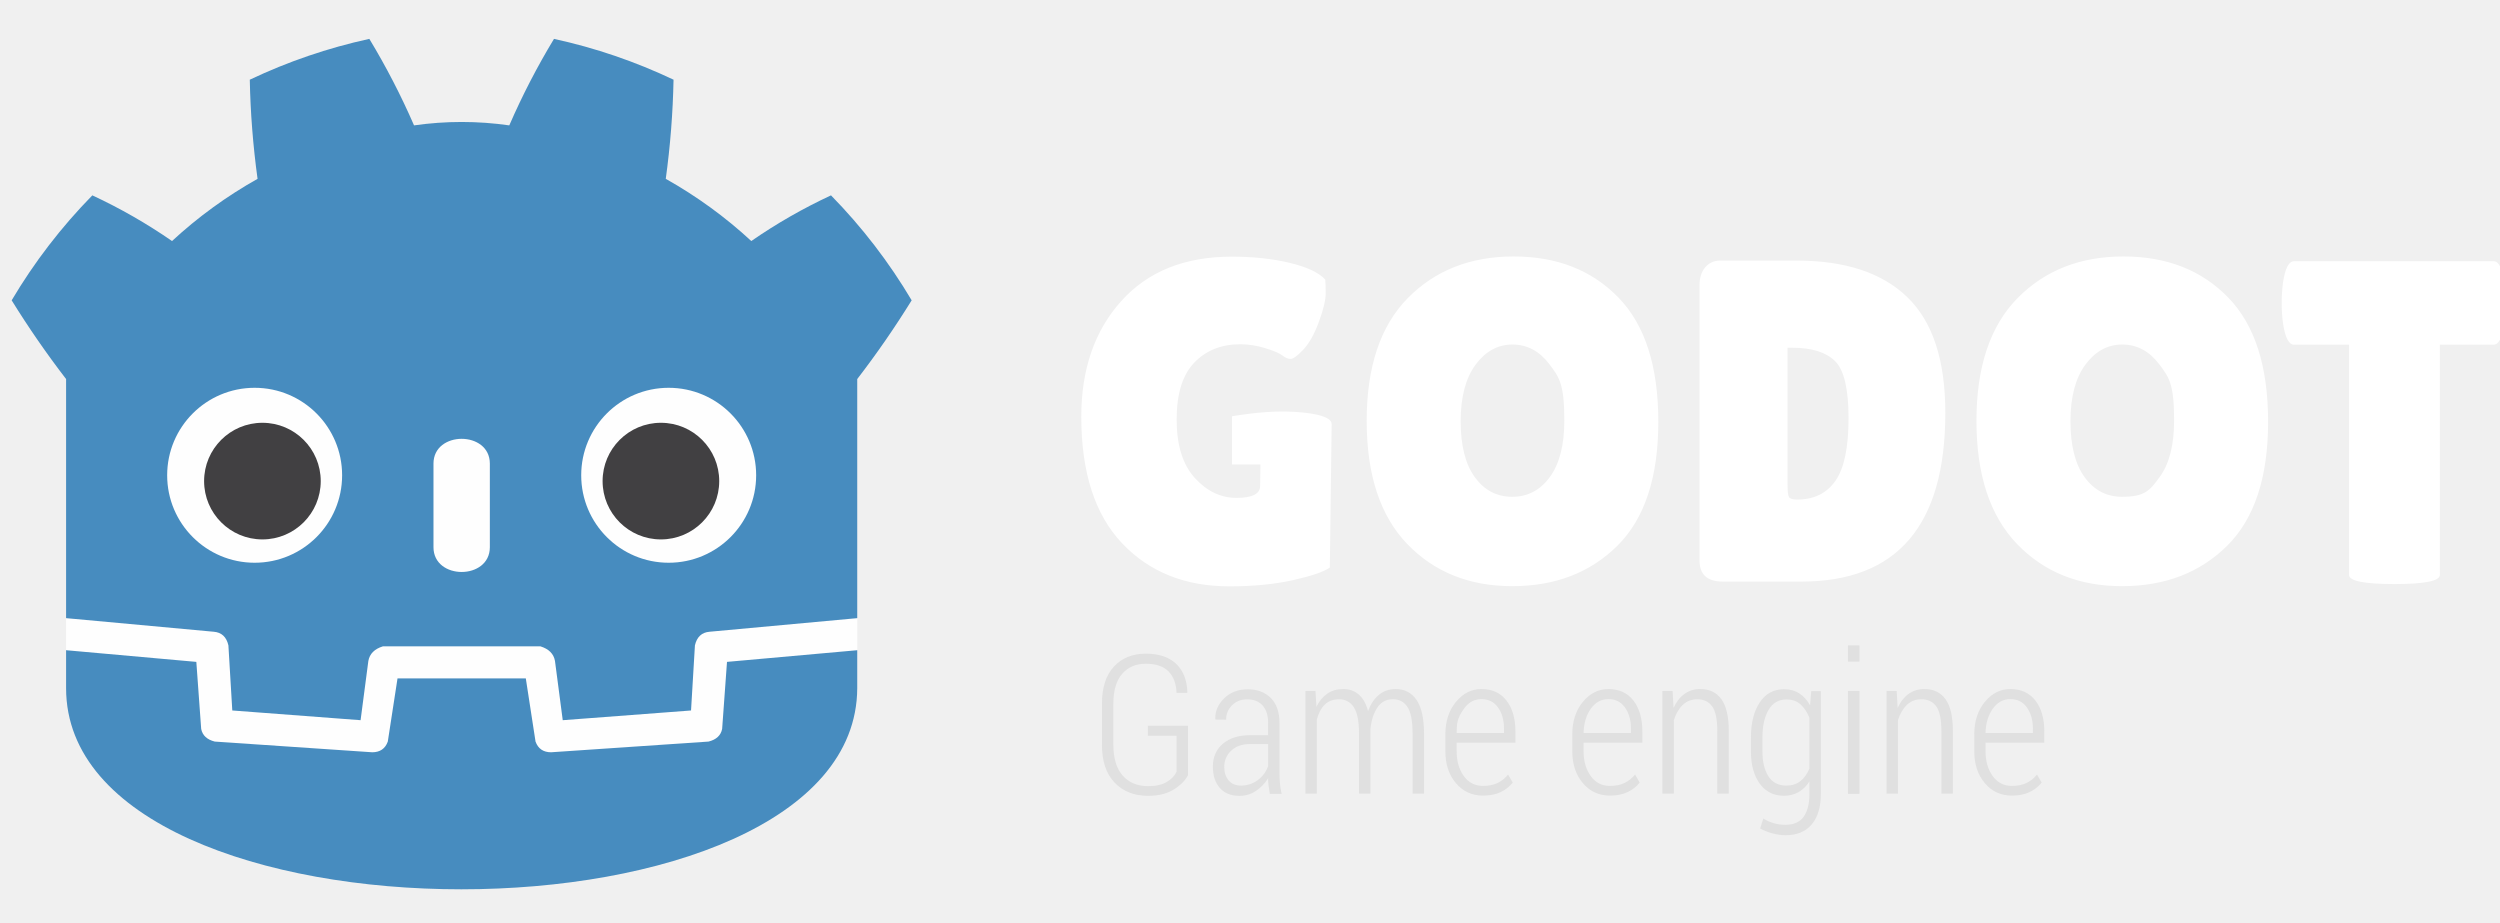
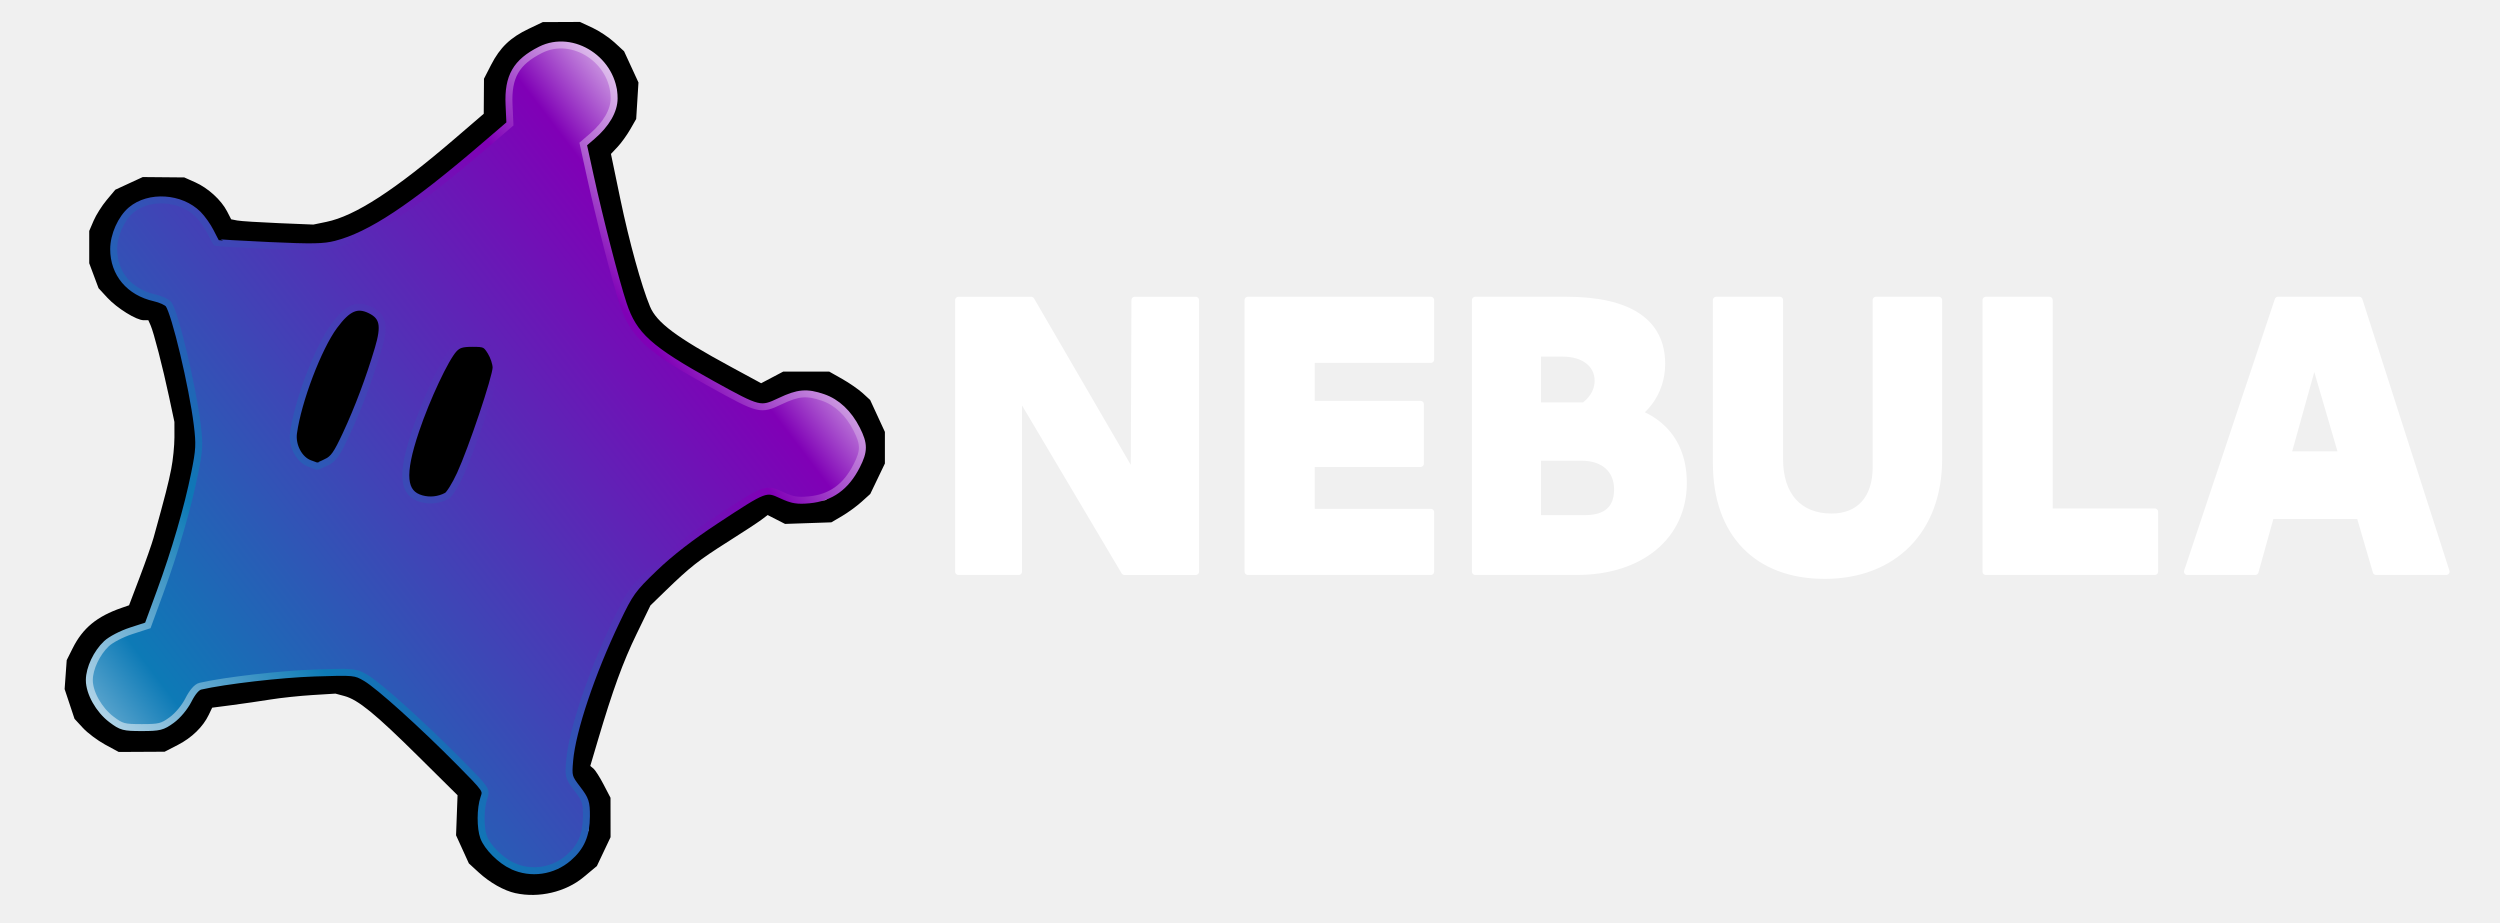
- <svg xmlns="http://www.w3.org/2000/svg" width="187" height="69">
-   <path fill="#fff" d="M96.116 30.781c-1.847-.029-3.96.356-3.96.356v3.605h2.125l-.024 1.606q0 .893-1.767.894-1.767-.001-3.12-1.493-1.358-1.495-1.356-4.372 0-2.884 1.32-4.255 1.32-1.372 3.448-1.372a6.3 6.3 0 0 1 1.852.292q.96.291 1.287.546c.217.176.422.258.618.258q.29.002.94-.685.654-.687 1.169-2.074c.342-.929.514-1.64.514-2.145 0-.501-.011-.847-.034-1.029q-.72-.788-2.66-1.252-1.936-.464-4.338-.463-5.282 0-8.265 3.327-2.986 3.328-2.985 8.644 0 6.244 3.051 9.467 3.055 3.224 8.028 3.223 2.674 0 4.75-.463 2.075-.462 2.762-.943l.137-10.734c0-.623-1.646-.906-3.492-.938m17.018-5.01q-1.645 0-2.762 1.509-1.114 1.509-1.114 4.234 0 2.73 1.064 4.186 1.063 1.46 2.795 1.46t2.812-1.478q1.081-1.473 1.082-4.218c.001-2.745-.373-3.237-1.116-4.22q-1.114-1.473-2.761-1.473m-.017 18.074q-4.819 0-7.856-3.153-3.033-3.156-3.033-9.21 0-6.056 3.068-9.178 3.07-3.12 7.924-3.12 4.854-.002 7.837 3.072c1.991 2.045 2.985 5.146 2.985 9.294q0 6.224-3.053 9.263-3.053 3.032-7.872 3.032M133.71 26.01v10.26q0 .717.104.907.103.189.616.189 1.888 0 2.865-1.408.978-1.404.976-4.68-.001-3.278-1.01-4.27-1.013-.996-3.208-.998zm-6.585 15.917V21.348q-.001-.858.43-1.359.427-.496 1.114-.497h5.728q5.454.001 8.281 2.747 2.832 2.742 2.832 8.642 0 12.622-10.772 12.622h-5.864q-1.749.001-1.75-1.577m31.623-16.155q-1.648 0-2.763 1.509-1.113 1.509-1.113 4.234 0 2.73 1.063 4.186 1.062 1.46 2.795 1.46c1.733 0 2.093-.492 2.813-1.478q1.08-1.473 1.081-4.218c.001-2.745-.372-3.237-1.115-4.22q-1.114-1.473-2.761-1.473m-.018 18.074q-4.819 0-7.854-3.153-3.036-3.156-3.036-9.21 0-6.056 3.069-9.178 3.07-3.12 7.925-3.12 4.853-.002 7.837 3.072c1.99 2.045 2.984 5.146 2.984 9.294q0 6.224-3.053 9.263-3.053 3.032-7.872 3.032m23.773-.842c0 .454-1.13.685-3.395.685q-3.396-.001-3.397-.685v-17.22h-4.115q-.584.001-.823-1.58a11 11 0 0 1-.101-1.542q-.001-.787.1-1.543c.16-1.05.435-1.58.824-1.58h14.92q.584.002.825 1.58a11.6 11.6 0 0 1 0 3.086q-.242 1.58-.824 1.579h-4.014z" />
-   <path fill="#e0e0e0" d="M88.866 57.973q-.284.585-1.048 1.069-.764.486-1.942.486-1.554.002-2.503-.987-.946-.983-.947-2.833v-3.073q0-1.808.895-2.776c.596-.64 1.395-.966 2.392-.966q1.462.002 2.265.764.8.765.837 2.128l-.013.04h-.796q-.041-1.042-.61-1.612-.568-.565-1.683-.566-1.128 0-1.782.765-.652.762-.651 2.215v3.091q0 1.507.702 2.3.701.785 1.894.785.873.001 1.398-.313.526-.312.732-.763v-2.692h-2.144v-.748h3.004zm3.95.789q.708.001 1.26-.406.55-.41.777-1.04v-1.661H93.49q-.87 0-1.393.493a1.6 1.6 0 0 0-.522 1.22q0 .616.327 1.006.327.389.915.388m2.165.62a20 20 0 0 1-.097-.652 4 4 0 0 1-.03-.518 3 3 0 0 1-.906.945q-.555.374-1.238.373-.952 0-1.47-.591-.517-.594-.518-1.603 0-1.07.751-1.707.753-.636 2.038-.636h1.342v-.943q-.001-.815-.41-1.28-.415-.457-1.152-.459-.687 0-1.133.441a1.46 1.46 0 0 0-.442 1.078l-.797-.007-.014-.042q-.033-.865.659-1.544.69-.678 1.77-.677 1.064 0 1.719.646.65.653.651 1.86v3.767q0 .412.037.795a5 5 0 0 0 .127.753zm3.415-7.698.072 1.191a2.46 2.46 0 0 1 .808-.989q.505-.345 1.186-.345.697 0 1.17.408.475.408.697 1.237.284-.766.805-1.207.524-.438 1.259-.438 1.01 0 1.566.818.557.819.557 2.518v4.485h-.857v-4.5q-.001-1.413-.384-1.987-.383-.573-1.093-.574-.745-.002-1.165.637-.417.639-.511 1.605v4.82h-.853v-4.497q0-1.381-.393-1.97a1.25 1.25 0 0 0-1.096-.59q-.674.001-1.083.409t-.585 1.119v5.528h-.853v-7.679zm12.414.61q-.801 0-1.317.73c-.516.73-.522 1.089-.536 1.805h3.542v-.328q0-.952-.446-1.58-.449-.628-1.243-.627m.12 7.218q-1.24 0-2.03-.933-.787-.931-.787-2.382V54.92q0-1.454.79-2.42.792-.96 1.907-.959 1.206 0 1.872.858.67.86.67 2.31v.842h-4.395v.639q0 1.115.532 1.856.534.741 1.442.74.631 0 1.09-.22a2.25 2.25 0 0 0 .783-.632l.349.604a2.5 2.5 0 0 1-.9.708q-.548.264-1.322.265m9.375-7.218q-.804 0-1.32.73-.512.73-.535 1.805h3.543V54.5q0-.952-.447-1.58-.446-.629-1.241-.627m.12 7.218q-1.243 0-2.03-.933-.79-.932-.79-2.382V54.92q.001-1.454.79-2.42.794-.96 1.91-.959 1.205 0 1.872.858.668.86.668 2.31v.842h-4.395v.639q0 1.115.535 1.856.53.741 1.44.74.632 0 1.088-.22a2.3 2.3 0 0 0 .787-.632l.347.604a2.5 2.5 0 0 1-.9.708q-.548.264-1.322.265m4.684-7.828.07 1.269q.306-.677.814-1.044a1.97 1.97 0 0 1 1.19-.368q1.028 0 1.576.763.552.764.551 2.374v4.684h-.858v-4.677q0-1.314-.384-1.845-.382-.534-1.113-.533-.655-.001-1.095.43-.441.426-.66 1.144v5.481h-.852v-7.678zm6.72 4.523q0 1.17.447 1.86.445.697 1.348.696.617.001 1.044-.335.424-.338.673-.935V53.69q-.24-.614-.655-.994-.415-.376-1.047-.377-.902 0-1.355.786-.456.79-.455 2.053zm-.86-1.05q0-1.631.66-2.62.659-.984 1.825-.984c.43 0 .81.105 1.132.316.324.207.592.51.807.895l.083-1.068h.723v7.686q0 1.475-.686 2.286c-.46.537-1.111.81-1.953.81q-.454-.001-.976-.14a4 4 0 0 1-.927-.365l.236-.748a2.9 2.9 0 0 0 .774.347 3 3 0 0 0 .879.124q.916 0 1.355-.587.44-.592.44-1.727v-.93a2.3 2.3 0 0 1-.802.795 2.15 2.15 0 0 1-1.1.276q-1.157 0-1.813-.906-.657-.905-.658-2.41zm8.12 4.226h-.862v-7.7h.862zm0-9.892h-.862v-1.213h.862zm2.782 2.193.07 1.269q.307-.677.813-1.044a2 2 0 0 1 1.19-.368q1.03 0 1.58.763.55.764.549 2.374v4.684h-.858v-4.677q0-1.314-.384-1.845-.383-.534-1.114-.533-.654-.001-1.093.43-.441.426-.66 1.144v5.481h-.853v-7.678zm8.499.61q-.804 0-1.317.73-.514.73-.537 1.805h3.543V54.5q0-.952-.446-1.58-.447-.629-1.243-.627m.122 7.218q-1.245 0-2.03-.933-.789-.932-.788-2.382V54.92q0-1.454.79-2.42.792-.96 1.906-.959 1.207 0 1.875.858.666.86.667 2.31v.842h-4.396v.639q.002 1.115.534 1.856.531.741 1.442.74.63 0 1.087-.22a2.25 2.25 0 0 0 .787-.632l.348.604a2.5 2.5 0 0 1-.9.708q-.548.264-1.322.265" />
-   <g fill="#fefefe" transform="translate(-2.69 -2.69)scale(.0727)">
-     <path d="M105 673v33q407 354 814 0v-33z" />
-     <path fill="#478cbf" d="m105 673 152 14q12 1 15 14l4 67 132 10 8-61q2-11 15-15h162q13 4 15 15l8 61 132-10 4-67q3-13 15-14l152-14V427q30-39 56-81-35-59-83-108-43 20-82 47-40-37-88-64 7-51 8-102-59-28-123-42-26 43-46 89-49-7-98 0-20-46-46-89-64 14-123 42 1 51 8 102-48 27-88 64-39-27-82-47-48 49-83 108 26 42 56 81zm0 33v39c0 276 813 276 814 0v-39l-134 12-5 69q-2 10-14 13l-162 11q-12 0-16-11l-10-65H446l-10 65q-4 11-16 11l-162-11q-12-3-14-13l-5-69z" />
-     <path d="M483 600c0 34 58 34 58 0v-86c0-34-58-34-58 0z" />
-     <circle cx="725" cy="526" r="90" />
-     <circle cx="299" cy="526" r="90" />
-   </g>
-   <g fill="#414042" transform="translate(-2.69 -2.69)scale(.0727)">
-     <circle cx="307" cy="532" r="60" />
-     <circle cx="717" cy="532" r="60" />
-   </g>
+ <svg xmlns="http://www.w3.org/2000/svg" xmlns:xlink="http://www.w3.org/1999/xlink" width="187" height="69" version="1.1" id="svg8">
+   <defs id="defs8">
+     <linearGradient xlink:href="#linearGradient6" id="linearGradient3" x1="-31.793" y1="890.462" x2="851.752" y2="217.248" gradientUnits="userSpaceOnUse" gradientTransform="matrix(0.06664424,0,0,0.06664424,0.9266228,-0.0042166)" />
+     <linearGradient id="linearGradient6">
+       <stop style="stop-color:#ffffff;stop-opacity:1;" offset="0" id="stop6" />
+       <stop style="stop-color:#0d7ab6;stop-opacity:1;" offset="0.21" id="stop2" />
+       <stop style="stop-color:#8000b6;stop-opacity:1;" offset="0.867" id="stop7" />
+       <stop style="stop-color:#ffffff;stop-opacity:1;" offset="1" id="stop3" />
+     </linearGradient>
+     <linearGradient xlink:href="#linearGradient11" id="linearGradient8" x1="22.224" y1="885.984" x2="851.752" y2="217.248" gradientUnits="userSpaceOnUse" gradientTransform="matrix(0.06664424,0,0,0.06664424,0.9266228,-0.0042166)" />
+     <linearGradient id="linearGradient11">
+       <stop style="stop-color:#ffffff;stop-opacity:1;" offset="0" id="stop8" />
+       <stop style="stop-color:#0d7ab6;stop-opacity:1;" offset="0.318" id="stop9" />
+       <stop style="stop-color:#8000b6;stop-opacity:1;" offset="0.802" id="stop10" />
+       <stop style="stop-color:#ffffff;stop-opacity:1;" offset="1" id="stop11" />
+     </linearGradient>
+   </defs>
+   <path style="font-size:17.121px;font-family:Cantarell;-inkscape-font-specification:'Cantarell, @wght=800';font-variation-settings:'wght' 800;fill:#ffffff;fill-opacity:1;stroke:#ffffff;stroke-width:0.497;stroke-linecap:square;stroke-linejoin:round;stroke-miterlimit:0;stroke-dasharray:none;stroke-opacity:1;paint-order:normal" d="m 71.692,42.759 h 4.506 V 28.71 l -0.247,0.293 8.16,13.757 h 5.33 v -20.313 h -4.561 l -0.055,14.284 0.44,-0.293 -8.133,-13.991 h -5.44 z m 21.65,0 h 13.683 v -4.449 h -8.929 v -3.629 h 8.16 v -4.449 h -8.16 v -3.337 h 8.929 V 22.446 H 93.342 Z m 17.007,0 h 7.583 c 4.808,0 7.995,-2.664 7.995,-6.644 0,-3.6 -2.445,-5.766 -6.594,-5.766 h -5.88 v 3.864 h 4.836 c 1.703,0 2.693,0.937 2.693,2.4 0,1.434 -0.824,2.166 -2.418,2.166 h -3.544 V 26.427 h 1.868 c 1.594,0 2.638,0.82 2.638,2.049 0,1.112 -0.852,2.049 -2.39,2.546 l 3.682,0.79 c 2.116,-0.585 3.489,-2.429 3.489,-4.595 0,-3.132 -2.445,-4.771 -7.144,-4.771 h -6.814 z m 26.129,0.293 c 5.193,0 8.545,-3.425 8.545,-8.693 V 22.446 h -4.698 v 12.498 c 0,2.342 -1.236,3.717 -3.325,3.717 -2.445,0 -3.874,-1.61 -3.874,-4.303 V 22.446 h -4.753 v 12.205 c 0,5.239 3.05,8.4 8.105,8.4 z m 12.062,-0.293 h 12.639 v -4.478 h -7.885 V 22.446 h -4.753 z m 15.069,0 h 5.083 l 5.055,-18.147 h -1.319 l 5.303,18.147 h 5.248 l -6.512,-20.313 h -6.072 z m 5.303,-4.186 h 8.737 l -0.989,-4.566 h -6.786 z" id="text7" aria-label="NEBULA" />
+   <path style="display:inline;fill:#000000;stroke-width:2.878" d="m 38.557,66.81 c -0.859,-0.19 -1.906,-0.78 -2.74,-1.544 l -0.746,-0.683 -0.479,-1.052 -0.479,-1.052 0.056,-1.498 0.056,-1.498 -2.943,-2.914 c -3.213,-3.182 -4.499,-4.231 -5.52,-4.506 L 25.093,51.883 23.363,51.99 c -0.951,0.059 -2.355,0.207 -3.119,0.331 -0.764,0.123 -2.061,0.312 -2.882,0.419 l -1.492,0.195 -0.254,0.532 c -0.428,0.897 -1.264,1.713 -2.307,2.25 l -0.995,0.512 -1.717,0.009 -1.717,0.009 -1.022,-0.554 C 7.296,55.385 6.552,54.828 6.205,54.452 l -0.631,-0.684 -0.37,-1.112 -0.37,-1.112 0.078,-1.082 0.078,-1.082 0.45,-0.899 c 0.752,-1.502 1.81,-2.374 3.659,-3.014 l 0.555,-0.192 0.803,-2.117 c 0.442,-1.164 0.905,-2.484 1.03,-2.934 0.887,-3.201 1.109,-4.065 1.322,-5.15 0.132,-0.674 0.239,-1.741 0.239,-2.371 l -0.002,-1.144 -0.401,-1.88 C 12.177,27.477 11.496,24.846 11.26,24.321 l -0.165,-0.368 h -0.351 c -0.541,0 -1.994,-0.902 -2.719,-1.689 l -0.653,-0.708 -0.349,-0.933 -0.349,-0.933 v -1.207 -1.207 l 0.331,-0.772 c 0.182,-0.425 0.621,-1.119 0.975,-1.542 l 0.644,-0.77 1.027,-0.474 1.027,-0.474 1.553,0.014 1.553,0.014 0.818,0.364 c 0.959,0.427 1.945,1.326 2.381,2.17 l 0.309,0.599 0.453,0.088 c 0.249,0.049 1.632,0.137 3.073,0.197 l 2.62,0.108 0.977,-0.202 c 2.154,-0.446 5.113,-2.366 9.643,-6.259 l 2.126,-1.827 0.009,-1.311 0.009,-1.311 0.534,-1.041 C 37.404,3.548 38.172,2.811 39.537,2.16 l 1.063,-0.507 1.39,-0.006 1.39,-0.006 0.928,0.431 c 0.51,0.237 1.253,0.731 1.65,1.097 l 0.723,0.666 0.538,1.167 0.538,1.167 -0.085,1.365 -0.085,1.365 -0.448,0.782 c -0.247,0.43 -0.672,1.018 -0.944,1.307 l -0.496,0.526 0.706,3.398 c 0.65,3.126 1.581,6.499 2.214,8.014 0.504,1.207 1.971,2.302 6.035,4.504 l 2.28,1.236 0.827,-0.436 0.827,-0.436 h 1.717 1.717 l 0.981,0.555 c 0.54,0.306 1.23,0.784 1.533,1.063 l 0.552,0.507 0.551,1.194 0.551,1.194 v 1.181 1.181 l -0.547,1.14 -0.547,1.14 -0.659,0.594 c -0.362,0.327 -1.018,0.805 -1.456,1.061 l -0.797,0.467 -1.731,0.059 -1.731,0.059 -0.65,-0.332 -0.65,-0.332 -0.481,0.362 c -0.264,0.199 -1.4,0.943 -2.524,1.653 -2.146,1.356 -2.802,1.872 -4.64,3.655 l -1.124,1.091 -1.038,2.139 c -1.023,2.107 -1.779,4.183 -2.895,7.952 l -0.567,1.916 0.241,0.2 c 0.132,0.11 0.473,0.646 0.757,1.191 l 0.516,0.991 0.002,1.472 0.002,1.472 -0.513,1.082 -0.513,1.082 -0.999,0.831 c -1.332,1.108 -3.341,1.58 -5.088,1.194 z m 2.322,-1.676 0.866,-0.184 0.781,-0.652 0.781,-0.652 0.355,-0.758 0.355,-0.758 7.29e-4,-0.981 7.28e-4,-0.981 -0.346,-0.654 c -0.19,-0.36 -0.573,-0.87 -0.851,-1.134 -0.847,-0.805 0.978,-7.105 3.596,-12.415 l 0.817,-1.657 1.112,-1.145 c 1.536,-1.581 2.608,-2.453 4.516,-3.671 0.899,-0.575 2.235,-1.437 2.968,-1.916 1.541,-1.007 1.549,-1.008 2.607,-0.444 l 0.801,0.427 1.243,-0.071 1.243,-0.071 0.556,-0.382 c 1.008,-0.692 1.491,-1.218 1.883,-2.046 l 0.386,-0.818 9.84e-4,-0.675 9.84e-4,-0.675 -0.392,-0.879 c -0.626,-1.404 -1.909,-2.354 -3.418,-2.531 l -0.85,-0.1 -0.672,0.181 c -0.37,0.1 -0.943,0.365 -1.274,0.59 -0.936,0.636 -0.911,0.645 -5.966,-2.157 -2.293,-1.27 -4.225,-2.806 -4.727,-3.756 -0.686,-1.299 -2.454,-8.026 -3.412,-12.975 l -0.08,-0.412 0.673,-0.541 C 44.804,9.946 45.287,9.417 45.507,9.068 L 45.908,8.433 46.011,7.559 46.114,6.686 45.748,5.837 45.383,4.988 44.731,4.399 C 44.372,4.075 43.81,3.696 43.483,3.556 l -0.595,-0.253 -0.899,0.003 -0.899,0.003 -0.736,0.334 c -1.93,0.875 -2.782,2.576 -2.394,4.778 l 0.13,0.739 -2.244,1.939 C 30.65,15.588 27.276,17.782 24.87,18.239 l -1.013,0.192 -2.175,-0.1 c -1.196,-0.055 -2.432,-0.096 -2.747,-0.091 -0.315,0.006 -1.069,-0.04 -1.676,-0.1 L 16.156,18.031 15.82,17.271 c -0.648,-1.467 -1.692,-2.224 -3.326,-2.412 l -0.835,-0.096 -0.926,0.349 -0.926,0.349 -0.551,0.689 c -1.932,2.413 -0.6,5.861 2.423,6.276 l 0.752,0.103 0.212,0.507 c 0.678,1.624 1.855,6.726 2.039,8.837 l 0.141,1.627 -0.309,1.643 c -0.17,0.904 -0.504,2.342 -0.743,3.197 -0.239,0.854 -0.473,1.737 -0.52,1.962 -0.047,0.225 -0.557,1.696 -1.133,3.27 -0.576,1.574 -1.075,2.944 -1.108,3.045 -0.033,0.101 -0.343,0.236 -0.687,0.299 -2.052,0.378 -3.458,1.688 -3.747,3.492 l -0.104,0.653 0.284,0.874 c 0.328,1.012 0.845,1.627 1.879,2.236 l 0.736,0.434 1.226,-0.014 1.226,-0.014 0.694,-0.368 c 0.816,-0.432 1.398,-1.081 1.84,-2.052 l 0.32,-0.702 1.106,-0.193 c 0.608,-0.106 1.659,-0.258 2.334,-0.338 0.675,-0.08 1.669,-0.229 2.209,-0.333 0.54,-0.103 2.158,-0.199 3.597,-0.211 l 2.616,-0.023 0.572,0.327 c 1.228,0.702 2.499,1.807 5.786,5.029 l 3.415,3.348 -0.268,0.787 c -0.898,2.636 0.856,5.172 3.771,5.451 0.108,0.011 0.586,-0.064 1.063,-0.166 z M 31.164,37.075 c -0.52,-0.322 -0.862,-1.051 -0.811,-1.726 0.155,-2.031 2.492,-7.895 3.634,-9.117 l 0.45,-0.481 h 0.841 0.841 l 0.391,0.422 c 0.215,0.232 0.436,0.629 0.492,0.881 l 0.101,0.46 -0.252,0.974 c -0.139,0.536 -0.583,1.886 -0.988,3.002 -0.404,1.115 -0.736,2.088 -0.738,2.161 -9.84e-4,0.073 -0.338,0.828 -0.748,1.677 l -0.746,1.543 -0.472,0.244 c -0.619,0.32 -1.442,0.304 -1.996,-0.04 z m -8.058,-2.531 c -0.494,-0.285 -0.724,-0.554 -0.965,-1.126 l -0.219,-0.52 0.307,-1.407 c 0.932,-4.276 2.882,-8.022 4.372,-8.401 l 0.389,-0.099 0.625,0.25 0.625,0.25 0.184,0.556 0.183,0.556 -0.263,0.942 c -0.789,2.82 -1.627,5.085 -2.649,7.157 l -0.727,1.474 -0.495,0.284 c -0.572,0.328 -0.91,0.349 -1.368,0.085 z" id="path36" />
+   <path style="font-variation-settings:'wght' 800;display:inline;fill:url(#linearGradient3);fill-opacity:1;fill-rule:nonzero;stroke:url(#linearGradient8);stroke-width:0.52;stroke-dasharray:none;paint-order:normal" d="m 38.328,64.773 c -0.878,-0.408 -1.865,-1.392 -2.149,-2.144 -0.261,-0.693 -0.254,-2.169 0.014,-2.937 0.212,-0.61 0.21,-0.613 -1.831,-2.678 -2.787,-2.818 -6.008,-5.721 -6.986,-6.296 -0.798,-0.469 -0.85,-0.474 -3.851,-0.377 -2.517,0.082 -6.683,0.563 -8.535,0.986 -0.27,0.062 -0.592,0.433 -0.896,1.034 -0.278,0.549 -0.797,1.171 -1.251,1.5 -0.703,0.509 -0.912,0.562 -2.235,0.562 -1.357,0 -1.517,-0.043 -2.273,-0.613 C 7.396,53.1 6.676,51.817 6.682,50.861 6.688,49.991 7.236,48.83 7.967,48.144 8.293,47.837 9.106,47.415 9.805,47.188 l 1.253,-0.406 0.924,-2.52 c 1.12,-3.055 2.048,-6.25 2.581,-8.879 0.351,-1.733 0.373,-2.153 0.191,-3.623 -0.354,-2.863 -1.656,-8.335 -2.14,-8.997 -0.119,-0.163 -0.592,-0.38 -1.051,-0.483 -1.887,-0.424 -3.06,-1.819 -3.06,-3.642 0,-1.041 0.558,-2.296 1.302,-2.925 1.337,-1.131 3.721,-0.98 5.016,0.317 0.295,0.295 0.706,0.875 0.915,1.29 0.209,0.415 0.402,0.779 0.429,0.81 0.026,0.031 1.81,0.137 3.963,0.235 3.264,0.149 4.093,0.133 4.995,-0.098 2.58,-0.661 5.715,-2.735 11.061,-7.319 l 1.958,-1.678 -0.066,-1.439 c -0.096,-2.097 0.532,-3.189 2.359,-4.106 2.427,-1.218 5.502,0.812 5.502,3.631 0,0.922 -0.582,1.93 -1.641,2.84 l -0.669,0.575 0.51,2.336 c 0.704,3.227 1.9,7.866 2.486,9.642 0.77,2.336 1.934,3.385 6.639,5.984 3.549,1.96 3.61,1.975 5.091,1.275 1.357,-0.642 1.983,-0.696 3.208,-0.279 1.038,0.354 1.914,1.179 2.519,2.371 0.569,1.123 0.569,1.632 9.84e-4,2.745 -0.806,1.58 -1.935,2.389 -3.548,2.542 -0.894,0.085 -1.261,0.023 -2.052,-0.343 -1.211,-0.561 -1.211,-0.561 -4.939,1.89 -1.859,1.222 -3.416,2.429 -4.583,3.551 -1.657,1.593 -1.834,1.839 -2.845,3.953 -1.868,3.907 -3.306,8.196 -3.501,10.439 -0.104,1.2 -0.088,1.259 0.575,2.128 0.616,0.807 0.681,1.005 0.677,2.053 -0.006,1.399 -0.394,2.298 -1.346,3.118 -1.167,1.005 -2.806,1.238 -4.19,0.596 z M 33.416,37.099 c 0.191,-0.098 0.645,-0.826 1.009,-1.618 0.869,-1.888 2.682,-7.286 2.682,-7.985 0,-0.301 -0.176,-0.832 -0.391,-1.18 -0.364,-0.588 -0.46,-0.633 -1.376,-0.633 -0.78,0 -1.068,0.088 -1.384,0.424 -0.638,0.679 -2.052,3.692 -2.86,6.094 -1.126,3.348 -0.959,4.712 0.431,5.103 0.623,0.175 1.288,0.103 1.888,-0.205 z m -9.009,-2.521 c 0.543,-0.259 0.785,-0.602 1.488,-2.113 0.896,-1.925 1.728,-4.139 2.395,-6.374 0.519,-1.739 0.38,-2.419 -0.593,-2.897 -0.99,-0.486 -1.696,-0.175 -2.702,1.193 -1.199,1.629 -2.707,5.596 -3.04,7.999 -0.132,0.952 0.423,1.997 1.214,2.287 0.28,0.102 0.528,0.193 0.55,0.201 0.023,0.009 0.332,-0.124 0.689,-0.294 z" id="path45" />
</svg>
